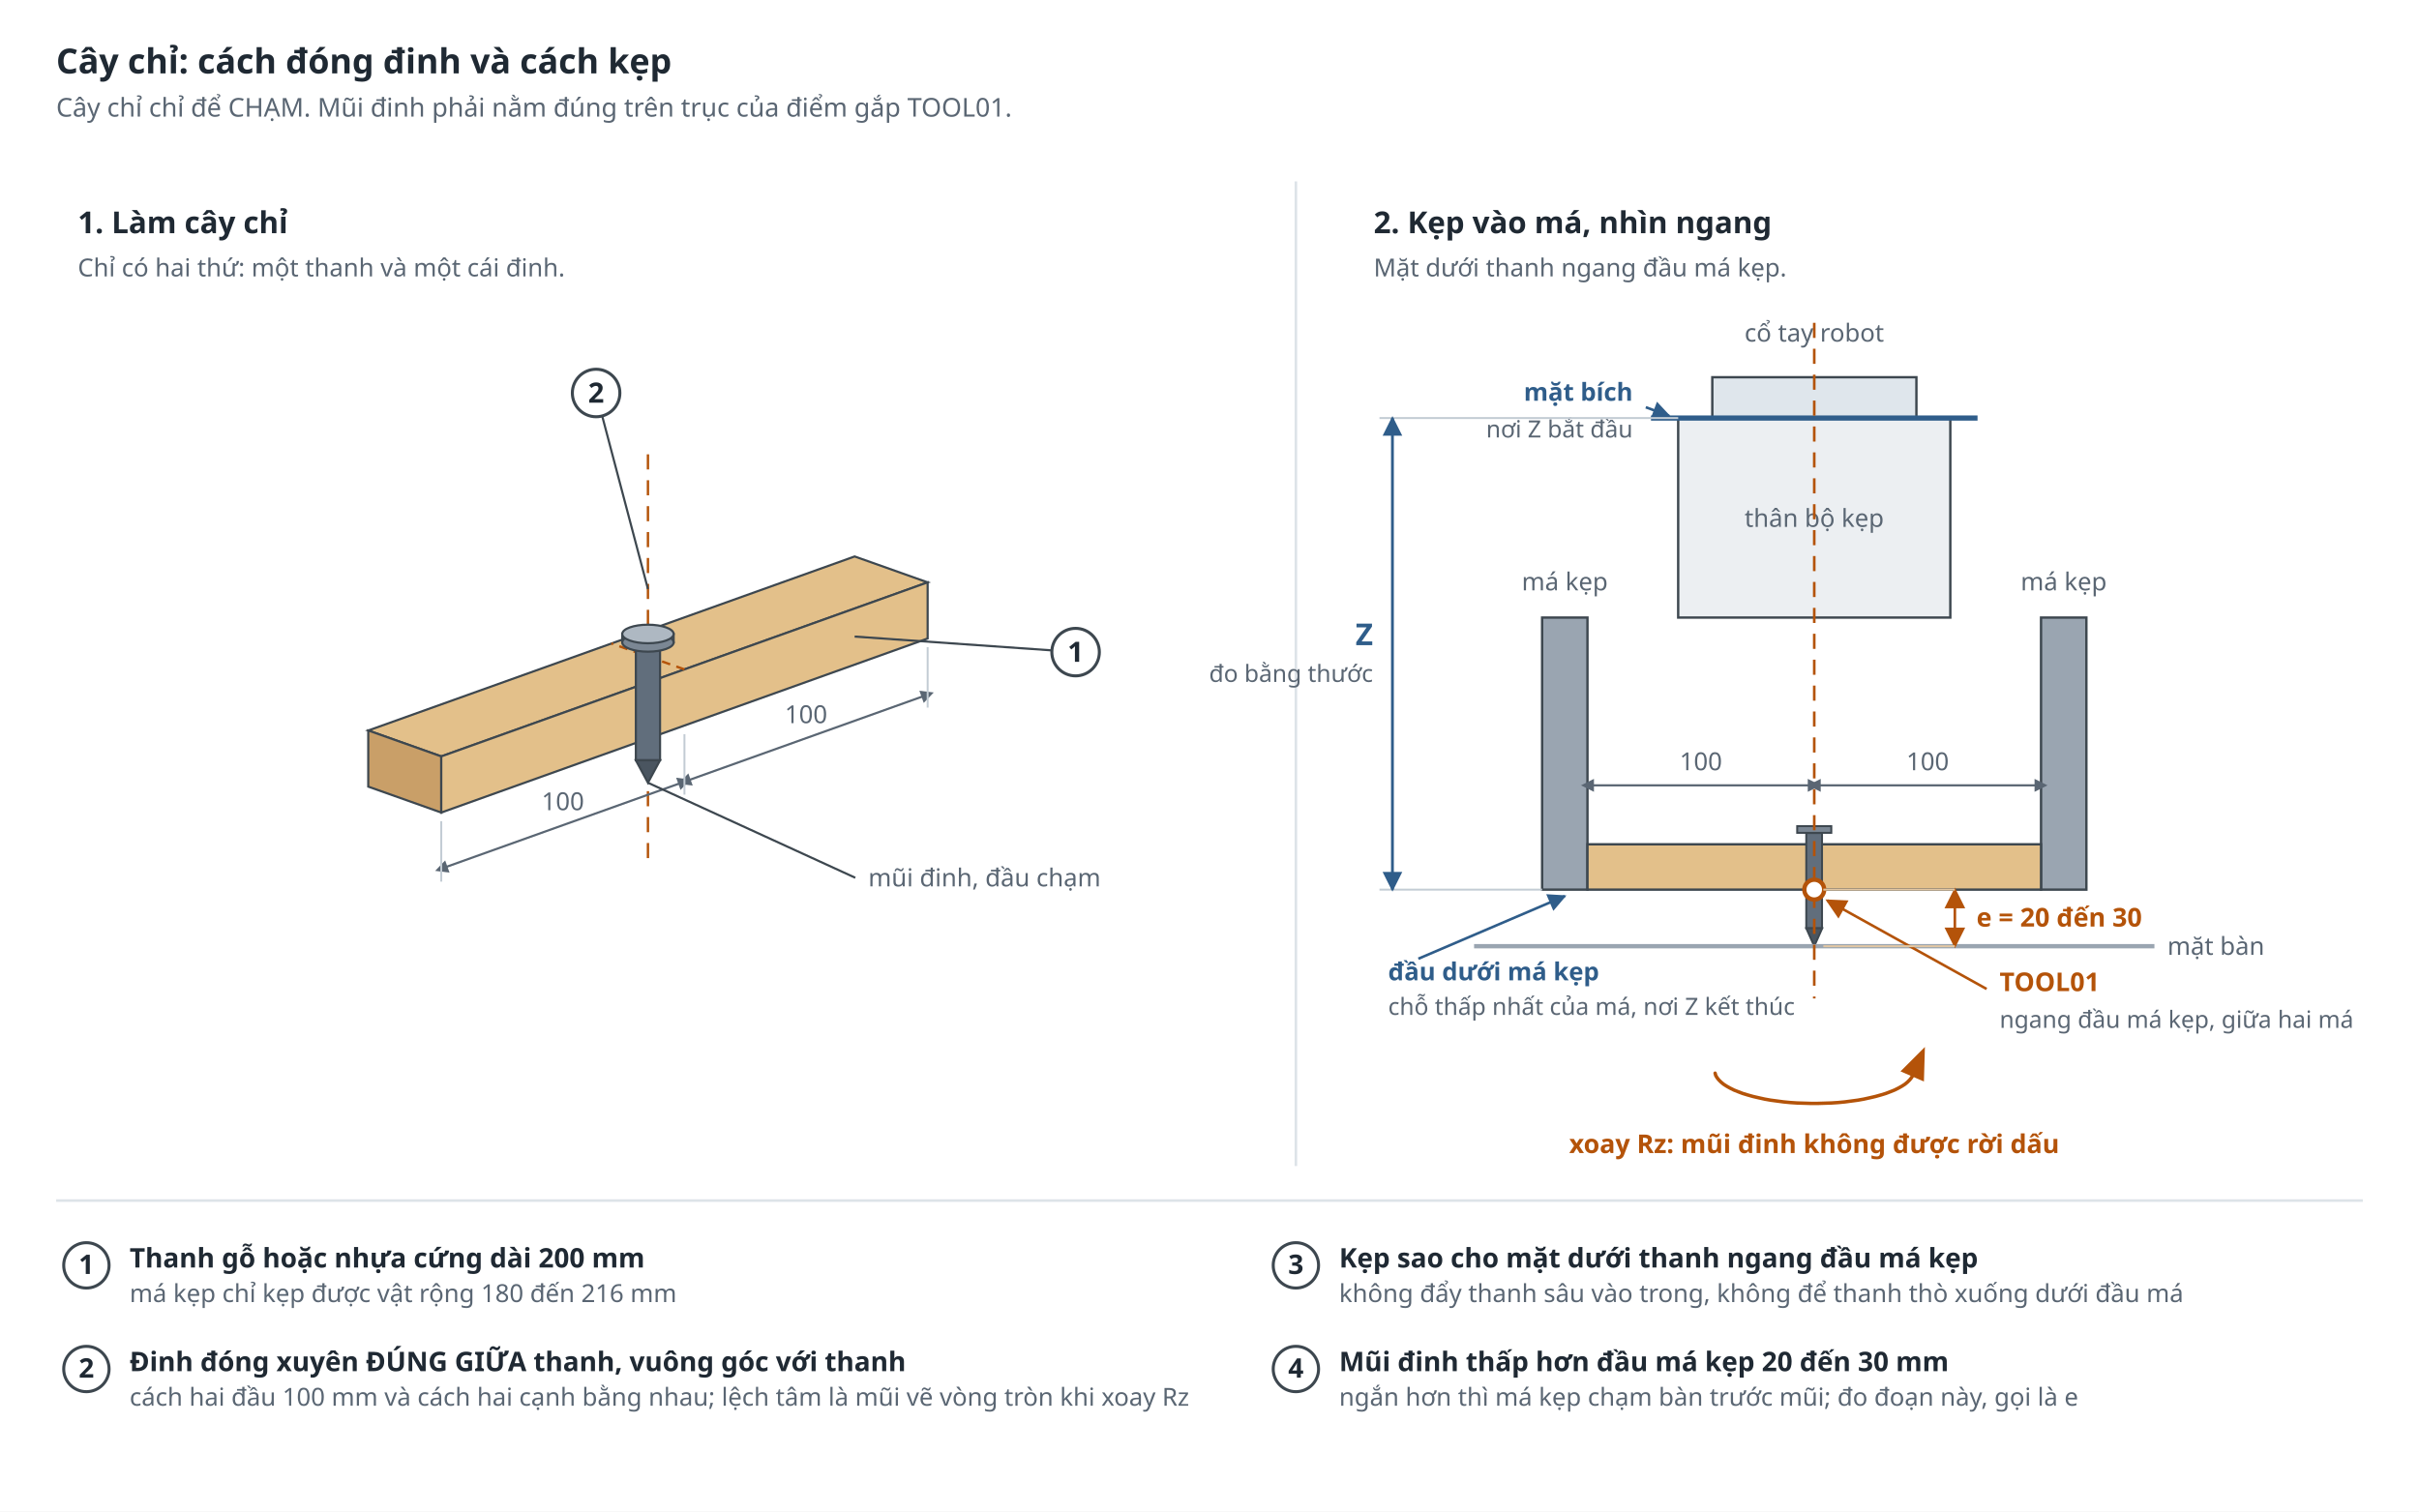
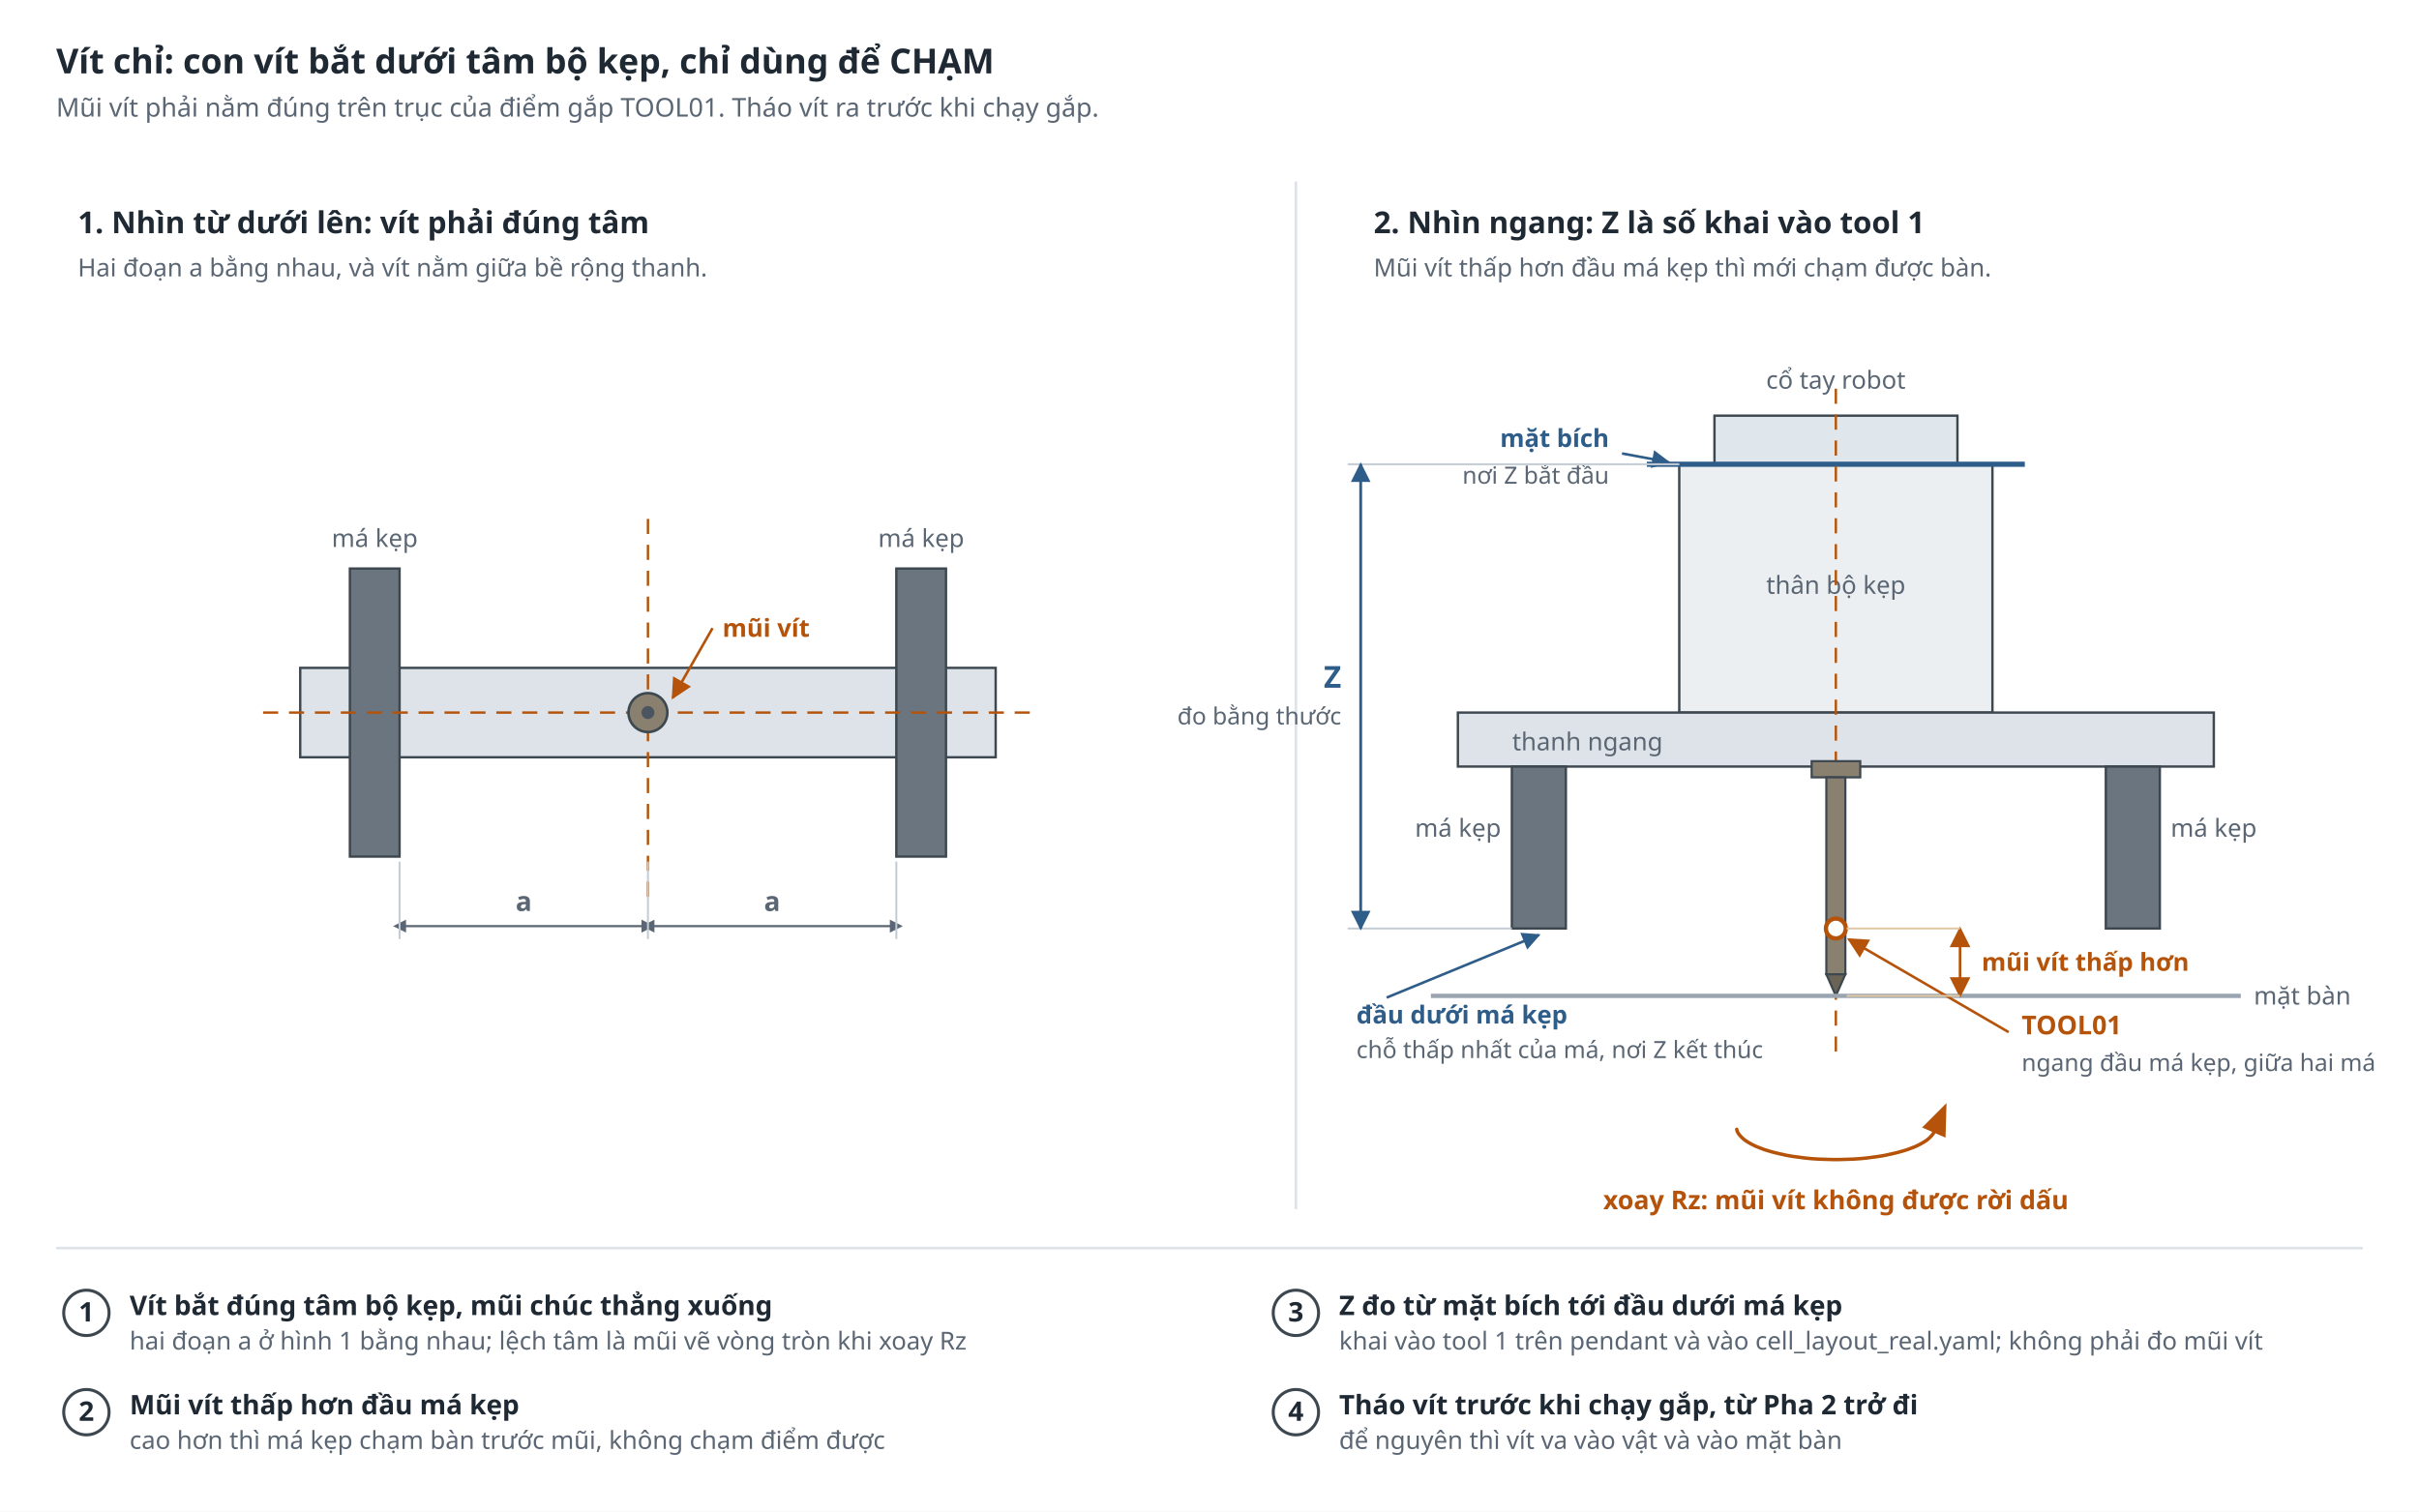
- <svg xmlns="http://www.w3.org/2000/svg" viewBox="0 0 1120 700" width="1120" height="700" role="img" aria-label="Cay chi de cham diem: hinh 3D mot thanh dai 200 mm kep giua hai ma kep, mot dinh dong xuyen dung giua thanh va huong thang xuong, mat duoi thanh ngang dau ma kep, mui dinh thap hon dau ma kep 20 den 30 mm; kem hinh chieu canh voi kich thuoc va diem TOOL01 nam tren cung truc voi mui dinh">
+ <svg xmlns="http://www.w3.org/2000/svg" viewBox="0 0 1120 700" width="1120" height="700" role="img" aria-label="Vit chi de cham diem: hinh nhin tu duoi len cho thay con vit bat dung tam bo kep, hai doan tu vit toi hai ma kep bang nhau; hinh nhin ngang cho thay kich thuoc Z tu mat bich toi dau duoi ma kep, mui vit thap hon dau ma kep, va diem TOOL01 nam tren truc vit">
  <defs>
    <marker id="d2" viewBox="0 0 10 10" refX="5" refY="5" markerWidth="6" markerHeight="6" orient="auto-start-reverse">
      <path d="M 0 0 L 10 5 L 0 10 z" fill="#5a6673" />
    </marker>
    <marker id="am" viewBox="0 0 10 10" refX="9" refY="5" markerWidth="8" markerHeight="8" orient="auto-start-reverse">
      <path d="M 0 0 L 10 5 L 0 10 z" fill="#b45309" />
    </marker>
    <marker id="ds" viewBox="0 0 10 10" refX="9" refY="5" markerWidth="7" markerHeight="7" orient="auto-start-reverse">
      <path d="M 0 0 L 10 5 L 0 10 z" fill="#2f5d8a" />
    </marker>
  </defs>
  <rect x="0.0" y="0.0" width="1120.0" height="700.0" fill="#ffffff" stroke="#ffffff" stroke-width="0" />
  <g font-family="'Segoe UI',system-ui,sans-serif" fill="#1f2933">
-     <text x="26.0" y="34.0" font-size="16" fill="#1f2933" font-weight="700">Cây chỉ: cách đóng đinh và cách kẹp</text>
-     <text x="26.0" y="54.0" font-size="12" fill="#5a6673">Cây chỉ chỉ để CHẠM. Mũi đinh phải nằm đúng trên trục của điểm gắp TOOL01.</text>
-     <text x="36.0" y="108.0" font-size="14" fill="#1f2933" font-weight="700">1. Làm cây chỉ</text>
-     <text x="36.0" y="128.0" font-size="11.5" fill="#5a6673">Chỉ có hai thứ: một thanh và một cái đinh.</text>
-     <line x1="300.0" y1="210.4" x2="300.0" y2="400.2" stroke="#b45309" stroke-width="1.1" stroke-dasharray="7 5" />
-     <polygon points="204.3,350.3 429.5,269.7 395.7,257.7 170.5,338.3" fill="#e3c08a" stroke="#3d474f" stroke-width="1.0" />
-     <polygon points="204.3,376.3 204.3,350.3 170.5,338.3 170.5,364.3" fill="#c99f68" stroke="#3d474f" stroke-width="1.0" />
-     <polygon points="204.3,376.3 429.5,295.7 429.5,269.7 204.3,350.3" fill="#e3c08a" stroke="#3d474f" stroke-width="1.0" />
-     <line x1="316.9" y1="310.0" x2="283.1" y2="298.0" stroke="#b45309" stroke-width="1.1" stroke-dasharray="4 3" />
-     <polygon points="294.4,297.5 305.6,297.5 305.6,352.1 294.4,352.1" fill="#616e7c" stroke="#3d474f" stroke-width="1" />
-     <polygon points="294.4,352.1 305.6,352.1 300.0,362.5" fill="#4a5560" stroke="#3d474f" stroke-width="1" />
-     <polygon points="288.1,293.6 311.9,293.6 311.9,297.5 288.1,297.5" fill="#7b8794" stroke="#3d474f" stroke-width="1" />
-     <ellipse cx="300.0" cy="297.5" rx="11.9" ry="4.3" fill="#7b8794" stroke="#3d474f" stroke-width="1" />
-     <ellipse cx="300.0" cy="293.6" rx="11.9" ry="4.3" fill="#aeb8c2" stroke="#3d474f" stroke-width="1" />
-     <line x1="204.3" y1="402.3" x2="316.9" y2="362.0" stroke="#5a6673" stroke-width="1" marker-start="url(#d2)" marker-end="url(#d2)" />
-     <line x1="316.9" y1="362.0" x2="429.5" y2="321.7" stroke="#5a6673" stroke-width="1" marker-start="url(#d2)" marker-end="url(#d2)" />
-     <line x1="204.3" y1="380.3" x2="204.3" y2="408.3" stroke="#c3ccd4" stroke-width="0.9" />
-     <line x1="316.9" y1="340.0" x2="316.9" y2="368.0" stroke="#c3ccd4" stroke-width="0.9" />
-     <line x1="429.5" y1="299.7" x2="429.5" y2="327.7" stroke="#c3ccd4" stroke-width="0.9" />
-     <text x="260.6" y="375.2" font-size="11.5" fill="#5a6673" text-anchor="middle">100</text>
-     <text x="373.2" y="334.9" font-size="11.5" fill="#5a6673" text-anchor="middle">100</text>
-     <line x1="300.0" y1="362.5" x2="396.0" y2="406.5" stroke="#3d474f" stroke-width="1" />
-     <text x="402.0" y="410.5" font-size="11.5" fill="#5a6673">mũi đinh, đầu chạm</text>
-     <line x1="487.0" y1="301.2" x2="395.7" y2="294.8" stroke="#3d474f" stroke-width="1" />
-     <circle cx="498.0" cy="302.0" r="11" fill="#ffffff" stroke="#3d474f" stroke-width="1.4" />
-     <text x="498.0" y="306.5" font-size="13" font-weight="700" text-anchor="middle">1</text>
-     <line x1="278.8" y1="192.6" x2="300.0" y2="272.8" stroke="#3d474f" stroke-width="1" />
-     <circle cx="276.0" cy="182.0" r="11" fill="#ffffff" stroke="#3d474f" stroke-width="1.4" />
-     <text x="276.0" y="186.5" font-size="13" font-weight="700" text-anchor="middle">2</text>
-     <line x1="600.0" y1="84.0" x2="600.0" y2="540.0" stroke="#dde3e8" stroke-width="1.2" />
-     <text x="636.0" y="108.0" font-size="14" fill="#1f2933" font-weight="700">2. Kẹp vào má, nhìn ngang</text>
-     <text x="636.0" y="128.0" font-size="11.5" fill="#5a6673">Mặt dưới thanh ngang đầu má kẹp.</text>
-     <rect x="714.0" y="286.0" width="21.0" height="126.0" fill="#9aa5b1" stroke="#3d474f" stroke-width="1.1" />
-     <rect x="945.0" y="286.0" width="21.0" height="126.0" fill="#9aa5b1" stroke="#3d474f" stroke-width="1.1" />
-     <rect x="777.0" y="193.6" width="126.0" height="92.4" fill="#eceff2" stroke="#3d474f" stroke-width="1.1" />
-     <rect x="792.8" y="174.7" width="94.5" height="18.9" fill="#dfe6ec" stroke="#3d474f" stroke-width="1.1" />
-     <text x="840.0" y="158.2" font-size="11.5" fill="#5a6673" text-anchor="middle">cổ tay robot</text>
-     <line x1="764.4" y1="193.6" x2="915.6" y2="193.6" stroke="#2f5d8a" stroke-width="2.4" />
-     <line x1="762.0" y1="188.6" x2="772.8" y2="192.6" stroke="#2f5d8a" stroke-width="1.2" marker-end="url(#ds)" />
-     <text x="756.0" y="185.6" font-size="11.5" fill="#2f5d8a" font-weight="600" text-anchor="end">mặt bích</text>
-     <text x="756.0" y="202.6" font-size="11" fill="#5a6673" text-anchor="end">nơi Z bắt đầu</text>
-     <text x="840.0" y="244.0" font-size="11.5" fill="#5a6673" text-anchor="middle">thân bộ kẹp</text>
-     <text x="724.5" y="273.4" font-size="11.5" fill="#5a6673" text-anchor="middle">má kẹp</text>
-     <text x="955.5" y="273.4" font-size="11.5" fill="#5a6673" text-anchor="middle">má kẹp</text>
-     <rect x="735.0" y="391.0" width="210.0" height="21.0" fill="#e3c08a" stroke="#3d474f" stroke-width="1.1" />
-     <rect x="836.3" y="385.8" width="7.3" height="44.1" fill="#616e7c" stroke="#3d474f" stroke-width="0.9" />
-     <polygon points="836.3,429.9 843.7,429.9 840.0,438.2" fill="#4a5560" stroke="#3d474f" stroke-width="0.9" />
-     <rect x="832.1" y="382.6" width="15.8" height="3.1" fill="#7b8794" stroke="#3d474f" stroke-width="0.9" />
-     <line x1="682.5" y1="438.2" x2="997.5" y2="438.2" stroke="#9aa5b1" stroke-width="2.0" />
-     <text x="1003.5" y="442.2" font-size="11.5" fill="#5a6673">mặt bàn</text>
-     <line x1="840.0" y1="149.5" x2="840.0" y2="462.4" stroke="#b45309" stroke-width="1.2" stroke-dasharray="7 5" />
-     <circle cx="840.0" cy="412.0" r="4.6" fill="#ffffff" stroke="#b45309" stroke-width="2" />
-     <line x1="919.8" y1="458.0" x2="846.0" y2="417.0" stroke="#b45309" stroke-width="1.2" marker-end="url(#am)" />
-     <text x="925.8" y="459.0" font-size="12" fill="#b45309" font-weight="700">TOOL01</text>
-     <text x="925.8" y="476.0" font-size="11" fill="#5a6673">ngang đầu má kẹp, giữa hai má</text>
-     <line x1="777.0" y1="193.6" x2="638.7" y2="193.6" stroke="#c3ccd4" stroke-width="0.9" />
-     <line x1="714.0" y1="412.0" x2="638.7" y2="412.0" stroke="#c3ccd4" stroke-width="0.9" />
-     <line x1="644.7" y1="193.6" x2="644.7" y2="412.0" stroke="#2f5d8a" stroke-width="1.3" marker-start="url(#ds)" marker-end="url(#ds)" />
-     <text x="635.7" y="298.8" font-size="14" fill="#2f5d8a" font-weight="700" text-anchor="end">Z</text>
-     <text x="635.7" y="315.8" font-size="11" fill="#5a6673" text-anchor="end">đo bằng thước</text>
-     <line x1="656.7" y1="444.0" x2="724.5" y2="415.0" stroke="#2f5d8a" stroke-width="1.2" marker-end="url(#ds)" />
-     <text x="642.7" y="454.0" font-size="11.5" fill="#2f5d8a" font-weight="600">đầu dưới má kẹp</text>
-     <text x="642.7" y="470.0" font-size="11" fill="#5a6673">chỗ thấp nhất của má, nơi Z kết thúc</text>
-     <line x1="735.0" y1="363.7" x2="840.0" y2="363.7" stroke="#5a6673" stroke-width="1" marker-start="url(#d2)" marker-end="url(#d2)" />
-     <line x1="840.0" y1="363.7" x2="945.0" y2="363.7" stroke="#5a6673" stroke-width="1" marker-start="url(#d2)" marker-end="url(#d2)" />
-     <text x="787.5" y="356.7" font-size="11.5" fill="#5a6673" text-anchor="middle">100</text>
-     <text x="892.5" y="356.7" font-size="11.5" fill="#5a6673" text-anchor="middle">100</text>
-     <line x1="905.1" y1="412.0" x2="905.1" y2="438.2" stroke="#b45309" stroke-width="1.2" marker-start="url(#am)" marker-end="url(#am)" />
-     <line x1="844.2" y1="412.0" x2="905.1" y2="412.0" stroke="#e2c7a3" stroke-width="0.9" />
-     <line x1="844.2" y1="438.2" x2="905.1" y2="438.2" stroke="#e2c7a3" stroke-width="0.9" />
-     <text x="915.1" y="429.1" font-size="12" fill="#b45309" font-weight="600">e = 20 đến 30</text>
-     <polyline points="794.1,497.0 794.4,498.1 795.0,499.1 795.8,500.1 796.8,501.1 798.0,502.1 799.4,503.0 801.0,503.9 802.8,504.8 804.8,505.6 806.9,506.4 809.2,507.1 811.7,507.8 814.3,508.4 817.0,509.0 819.8,509.5 822.8,509.9 825.8,510.3 828.9,510.6 832.0,510.8 835.2,510.9 838.4,511.0 841.6,511.0 844.8,510.9 848.0,510.8 851.1,510.6 854.2,510.3 857.2,509.9 860.2,509.5 863.0,509.0 865.7,508.4 868.3,507.8 870.8,507.1 873.1,506.4 875.2,505.6 877.2,504.8 879.0,503.9 880.6,503.0 882.0,502.1 883.2,501.1 884.2,500.1 885.0,499.1 885.6,498.1" fill="none" stroke="#b45309" stroke-width="1.6" stroke-linecap="round" />
-     <polygon points="890.7,486.1 890.3,500.1 880.8,496.0" fill="#b45309" stroke="#b45309" stroke-width="1" />
-     <text x="840.0" y="534.0" font-size="12" fill="#b45309" font-weight="600" text-anchor="middle">xoay Rz: mũi đinh không được rời dấu</text>
-     <line x1="26.0" y1="556.0" x2="1094.0" y2="556.0" stroke="#dde3e8" stroke-width="1.2" />
-     <circle cx="40" cy="586" r="10.5" fill="none" stroke="#3d474f" stroke-width="1.4" />
-     <text x="40" y="590" font-size="12.5" font-weight="700" text-anchor="middle">1</text>
-     <text x="60.0" y="587.0" font-size="12.5" fill="#1f2933" font-weight="600">Thanh gỗ hoặc nhựa cứng dài 200 mm</text>
-     <text x="60.0" y="603.0" font-size="11.5" fill="#5a6673">má kẹp chỉ kẹp được vật rộng 180 đến 216 mm</text>
-     <circle cx="40" cy="634" r="10.5" fill="none" stroke="#3d474f" stroke-width="1.4" />
-     <text x="40" y="638" font-size="12.5" font-weight="700" text-anchor="middle">2</text>
-     <text x="60.0" y="635.0" font-size="12.5" fill="#1f2933" font-weight="600">Đinh đóng xuyên ĐÚNG GIỮA thanh, vuông góc với thanh</text>
-     <text x="60.0" y="651.0" font-size="11.5" fill="#5a6673">cách hai đầu 100 mm và cách hai cạnh bằng nhau; lệch tâm là mũi vẽ vòng tròn khi xoay Rz</text>
-     <circle cx="600" cy="586" r="10.5" fill="none" stroke="#3d474f" stroke-width="1.4" />
-     <text x="600" y="590" font-size="12.5" font-weight="700" text-anchor="middle">3</text>
-     <text x="620.0" y="587.0" font-size="12.5" fill="#1f2933" font-weight="600">Kẹp sao cho mặt dưới thanh ngang đầu má kẹp</text>
-     <text x="620.0" y="603.0" font-size="11.5" fill="#5a6673">không đẩy thanh sâu vào trong, không để thanh thò xuống dưới đầu má</text>
-     <circle cx="600" cy="634" r="10.5" fill="none" stroke="#3d474f" stroke-width="1.4" />
-     <text x="600" y="638" font-size="12.5" font-weight="700" text-anchor="middle">4</text>
-     <text x="620.0" y="635.0" font-size="12.5" fill="#1f2933" font-weight="600">Mũi đinh thấp hơn đầu má kẹp 20 đến 30 mm</text>
-     <text x="620.0" y="651.0" font-size="11.5" fill="#5a6673">ngắn hơn thì má kẹp chạm bàn trước mũi; đo đoạn này, gọi là e</text>
+     <text x="26.0" y="34.0" font-size="16" fill="#1f2933" font-weight="700">Vít chỉ: con vít bắt dưới tâm bộ kẹp, chỉ dùng để CHẠM</text>
+     <text x="26.0" y="54.0" font-size="12" fill="#5a6673">Mũi vít phải nằm đúng trên trục của điểm gắp TOOL01. Tháo vít ra trước khi chạy gắp.</text>
+     <text x="36.0" y="108.0" font-size="14" fill="#1f2933" font-weight="700">1. Nhìn từ dưới lên: vít phải đúng tâm</text>
+     <text x="36.0" y="128.0" font-size="11.5" fill="#5a6673">Hai đoạn a bằng nhau, và vít nằm giữa bề rộng thanh.</text>
+     <rect x="139.0" y="309.3" width="322.0" height="41.4" fill="#dde3e8" stroke="#3d474f" stroke-width="1.1" />
+     <rect x="162.0" y="263.3" width="23.0" height="133.4" fill="#6b7580" stroke="#3d474f" stroke-width="1.1" />
+     <rect x="415.0" y="263.3" width="23.0" height="133.4" fill="#6b7580" stroke="#3d474f" stroke-width="1.1" />
+     <text x="173.5" y="253.3" font-size="11.5" fill="#5a6673" text-anchor="middle">má kẹp</text>
+     <text x="426.5" y="253.3" font-size="11.5" fill="#5a6673" text-anchor="middle">má kẹp</text>
+     <line x1="121.8" y1="330.0" x2="478.2" y2="330.0" stroke="#b45309" stroke-width="1.1" stroke-dasharray="7 5" />
+     <line x1="300.0" y1="240.3" x2="300.0" y2="419.7" stroke="#b45309" stroke-width="1.1" stroke-dasharray="7 5" />
+     <circle cx="300.0" cy="330.0" r="9" fill="#8a8070" stroke="#3d474f" stroke-width="1.2" />
+     <circle cx="300.0" cy="330.0" r="3" fill="#4a5560" stroke="none" stroke-width="0" />
+     <line x1="329.9" y1="290.9" x2="311.5" y2="323.1" stroke="#b45309" stroke-width="1.2" marker-end="url(#am)" />
+     <text x="334.5" y="294.9" font-size="11.5" fill="#b45309" font-weight="600">mũi vít</text>
+     <line x1="185.0" y1="428.9" x2="300.0" y2="428.9" stroke="#5a6673" stroke-width="1" marker-start="url(#d2)" marker-end="url(#d2)" />
+     <line x1="300.0" y1="428.9" x2="415.0" y2="428.9" stroke="#5a6673" stroke-width="1" marker-start="url(#d2)" marker-end="url(#d2)" />
+     <line x1="185.0" y1="399.0" x2="185.0" y2="434.9" stroke="#c3ccd4" stroke-width="0.9" />
+     <line x1="300.0" y1="399.0" x2="300.0" y2="434.9" stroke="#c3ccd4" stroke-width="0.9" />
+     <line x1="415.0" y1="399.0" x2="415.0" y2="434.9" stroke="#c3ccd4" stroke-width="0.9" />
+     <text x="242.5" y="421.9" font-size="12.5" fill="#5a6673" font-weight="600" text-anchor="middle">a</text>
+     <text x="357.5" y="421.9" font-size="12.5" fill="#5a6673" font-weight="600" text-anchor="middle">a</text>
+     <line x1="600.0" y1="84.0" x2="600.0" y2="560.0" stroke="#dde3e8" stroke-width="1.2" />
+     <text x="636.0" y="108.0" font-size="14" fill="#1f2933" font-weight="700">2. Nhìn ngang: Z là số khai vào tool 1</text>
+     <text x="636.0" y="128.0" font-size="11.5" fill="#5a6673">Mũi vít thấp hơn đầu má kẹp thì mới chạm được bàn.</text>
+     <rect x="793.8" y="192.5" width="112.5" height="22.5" fill="#dfe6ec" stroke="#3d474f" stroke-width="1.1" />
+     <text x="850.0" y="180.0" font-size="11.5" fill="#5a6673" text-anchor="middle">cổ tay robot</text>
+     <rect x="777.5" y="215.0" width="145.0" height="115.0" fill="#eceff2" stroke="#3d474f" stroke-width="1.1" />
+     <text x="850.0" y="275.0" font-size="11.5" fill="#5a6673" text-anchor="middle">thân bộ kẹp</text>
+     <rect x="675.0" y="330.0" width="350.0" height="25.0" fill="#dde3e8" stroke="#3d474f" stroke-width="1.1" />
+     <rect x="700.0" y="355.0" width="25.0" height="75.0" fill="#6b7580" stroke="#3d474f" stroke-width="1.1" />
+     <rect x="975.0" y="355.0" width="25.0" height="75.0" fill="#6b7580" stroke="#3d474f" stroke-width="1.1" />
+     <text x="695.0" y="387.5" font-size="11.5" fill="#5a6673" text-anchor="end">má kẹp</text>
+     <text x="1005.0" y="387.5" font-size="11.5" fill="#5a6673">má kẹp</text>
+     <text x="735.0" y="347.5" font-size="11.5" fill="#5a6673" text-anchor="middle">thanh ngang</text>
+     <line x1="762.5" y1="215.0" x2="937.5" y2="215.0" stroke="#2f5d8a" stroke-width="2.4" />
+     <line x1="751.0" y1="210.0" x2="772.5" y2="214.0" stroke="#2f5d8a" stroke-width="1.2" marker-end="url(#ds)" />
+     <text x="745.0" y="207.0" font-size="11.5" fill="#2f5d8a" font-weight="600" text-anchor="end">mặt bích</text>
+     <text x="745.0" y="224.0" font-size="11" fill="#5a6673" text-anchor="end">nơi Z bắt đầu</text>
+     <line x1="850.0" y1="180.0" x2="850.0" y2="487.5" stroke="#b45309" stroke-width="1.1" stroke-dasharray="7 5" />
+     <rect x="838.8" y="352.5" width="22.5" height="7.5" fill="#8a8070" stroke="#3d474f" stroke-width="1" />
+     <rect x="845.6" y="360.0" width="8.8" height="91.2" fill="#8a8070" stroke="#3d474f" stroke-width="1" />
+     <polygon points="845.6,451.2 854.4,451.2 850.0,461.2" fill="#6b6355" stroke="#3d474f" stroke-width="1" />
+     <line x1="662.5" y1="461.2" x2="1037.5" y2="461.2" stroke="#9aa5b1" stroke-width="2.0" />
+     <text x="1043.5" y="465.2" font-size="11.5" fill="#5a6673">mặt bàn</text>
+     <circle cx="850.0" cy="430.0" r="4.6" fill="#ffffff" stroke="#b45309" stroke-width="2" />
+     <line x1="930.0" y1="478.0" x2="856.0" y2="435.0" stroke="#b45309" stroke-width="1.2" marker-end="url(#am)" />
+     <text x="936.0" y="479.0" font-size="12" fill="#b45309" font-weight="700">TOOL01</text>
+     <text x="936.0" y="496.0" font-size="11" fill="#5a6673">ngang đầu má kẹp, giữa hai má</text>
+     <line x1="777.5" y1="215.0" x2="624.0" y2="215.0" stroke="#c3ccd4" stroke-width="0.9" />
+     <line x1="700.0" y1="430.0" x2="624.0" y2="430.0" stroke="#c3ccd4" stroke-width="0.9" />
+     <line x1="630.0" y1="215.0" x2="630.0" y2="430.0" stroke="#2f5d8a" stroke-width="1.3" marker-start="url(#ds)" marker-end="url(#ds)" />
+     <text x="621.0" y="318.5" font-size="14" fill="#2f5d8a" font-weight="700" text-anchor="end">Z</text>
+     <text x="621.0" y="335.5" font-size="11" fill="#5a6673" text-anchor="end">đo bằng thước</text>
+     <line x1="642.0" y1="462.0" x2="712.5" y2="433.0" stroke="#2f5d8a" stroke-width="1.2" marker-end="url(#ds)" />
+     <text x="628.0" y="474.0" font-size="11.5" fill="#2f5d8a" font-weight="600">đầu dưới má kẹp</text>
+     <text x="628.0" y="490.0" font-size="11" fill="#5a6673">chỗ thấp nhất của má, nơi Z kết thúc</text>
+     <line x1="907.5" y1="430.0" x2="907.5" y2="461.2" stroke="#b45309" stroke-width="1.2" marker-start="url(#am)" marker-end="url(#am)" />
+     <line x1="855.0" y1="430.0" x2="907.5" y2="430.0" stroke="#e2c7a3" stroke-width="0.9" />
+     <line x1="855.0" y1="461.2" x2="907.5" y2="461.2" stroke="#e2c7a3" stroke-width="0.9" />
+     <text x="917.5" y="449.6" font-size="11.5" fill="#b45309" font-weight="600">mũi vít thấp hơn</text>
+     <polyline points="804.1,523.0 804.4,524.1 805.0,525.1 805.8,526.1 806.8,527.1 808.0,528.1 809.4,529.0 811.0,529.9 812.8,530.8 814.8,531.6 816.9,532.4 819.2,533.1 821.7,533.8 824.3,534.4 827.0,535.0 829.8,535.5 832.8,535.9 835.8,536.3 838.9,536.6 842.0,536.8 845.2,536.9 848.4,537.0 851.6,537.0 854.8,536.9 858.0,536.8 861.1,536.6 864.2,536.3 867.2,535.9 870.2,535.5 873.0,535.0 875.7,534.4 878.3,533.8 880.8,533.1 883.1,532.4 885.2,531.6 887.2,530.8 889.0,529.9 890.6,529.0 892.0,528.1 893.2,527.1 894.2,526.1 895.0,525.1 895.6,524.1" fill="none" stroke="#b45309" stroke-width="1.6" stroke-linecap="round" />
+     <polygon points="900.7,512.1 900.3,526.1 890.8,522.0" fill="#b45309" stroke="#b45309" stroke-width="1" />
+     <text x="850.0" y="560.0" font-size="12" fill="#b45309" font-weight="600" text-anchor="middle">xoay Rz: mũi vít không được rời dấu</text>
+     <line x1="26.0" y1="578.0" x2="1094.0" y2="578.0" stroke="#dde3e8" stroke-width="1.2" />
+     <circle cx="40" cy="608" r="10.5" fill="none" stroke="#3d474f" stroke-width="1.4" />
+     <text x="40" y="612" font-size="12.5" font-weight="700" text-anchor="middle">1</text>
+     <text x="60.0" y="609.0" font-size="12.5" fill="#1f2933" font-weight="600">Vít bắt đúng tâm bộ kẹp, mũi chúc thẳng xuống</text>
+     <text x="60.0" y="625.0" font-size="11.5" fill="#5a6673">hai đoạn a ở hình 1 bằng nhau; lệch tâm là mũi vẽ vòng tròn khi xoay Rz</text>
+     <circle cx="40" cy="654" r="10.5" fill="none" stroke="#3d474f" stroke-width="1.4" />
+     <text x="40" y="658" font-size="12.5" font-weight="700" text-anchor="middle">2</text>
+     <text x="60.0" y="655.0" font-size="12.5" fill="#1f2933" font-weight="600">Mũi vít thấp hơn đầu má kẹp</text>
+     <text x="60.0" y="671.0" font-size="11.5" fill="#5a6673">cao hơn thì má kẹp chạm bàn trước mũi, không chạm điểm được</text>
+     <circle cx="600" cy="608" r="10.5" fill="none" stroke="#3d474f" stroke-width="1.4" />
+     <text x="600" y="612" font-size="12.5" font-weight="700" text-anchor="middle">3</text>
+     <text x="620.0" y="609.0" font-size="12.5" fill="#1f2933" font-weight="600">Z đo từ mặt bích tới đầu dưới má kẹp</text>
+     <text x="620.0" y="625.0" font-size="11.5" fill="#5a6673">khai vào tool 1 trên pendant và vào cell_layout_real.yaml; không phải đo mũi vít</text>
+     <circle cx="600" cy="654" r="10.5" fill="none" stroke="#3d474f" stroke-width="1.4" />
+     <text x="600" y="658" font-size="12.5" font-weight="700" text-anchor="middle">4</text>
+     <text x="620.0" y="655.0" font-size="12.5" fill="#1f2933" font-weight="600">Tháo vít trước khi chạy gắp, từ Pha 2 trở đi</text>
+     <text x="620.0" y="671.0" font-size="11.5" fill="#5a6673">để nguyên thì vít va vào vật và vào mặt bàn</text>
  </g>
</svg>
